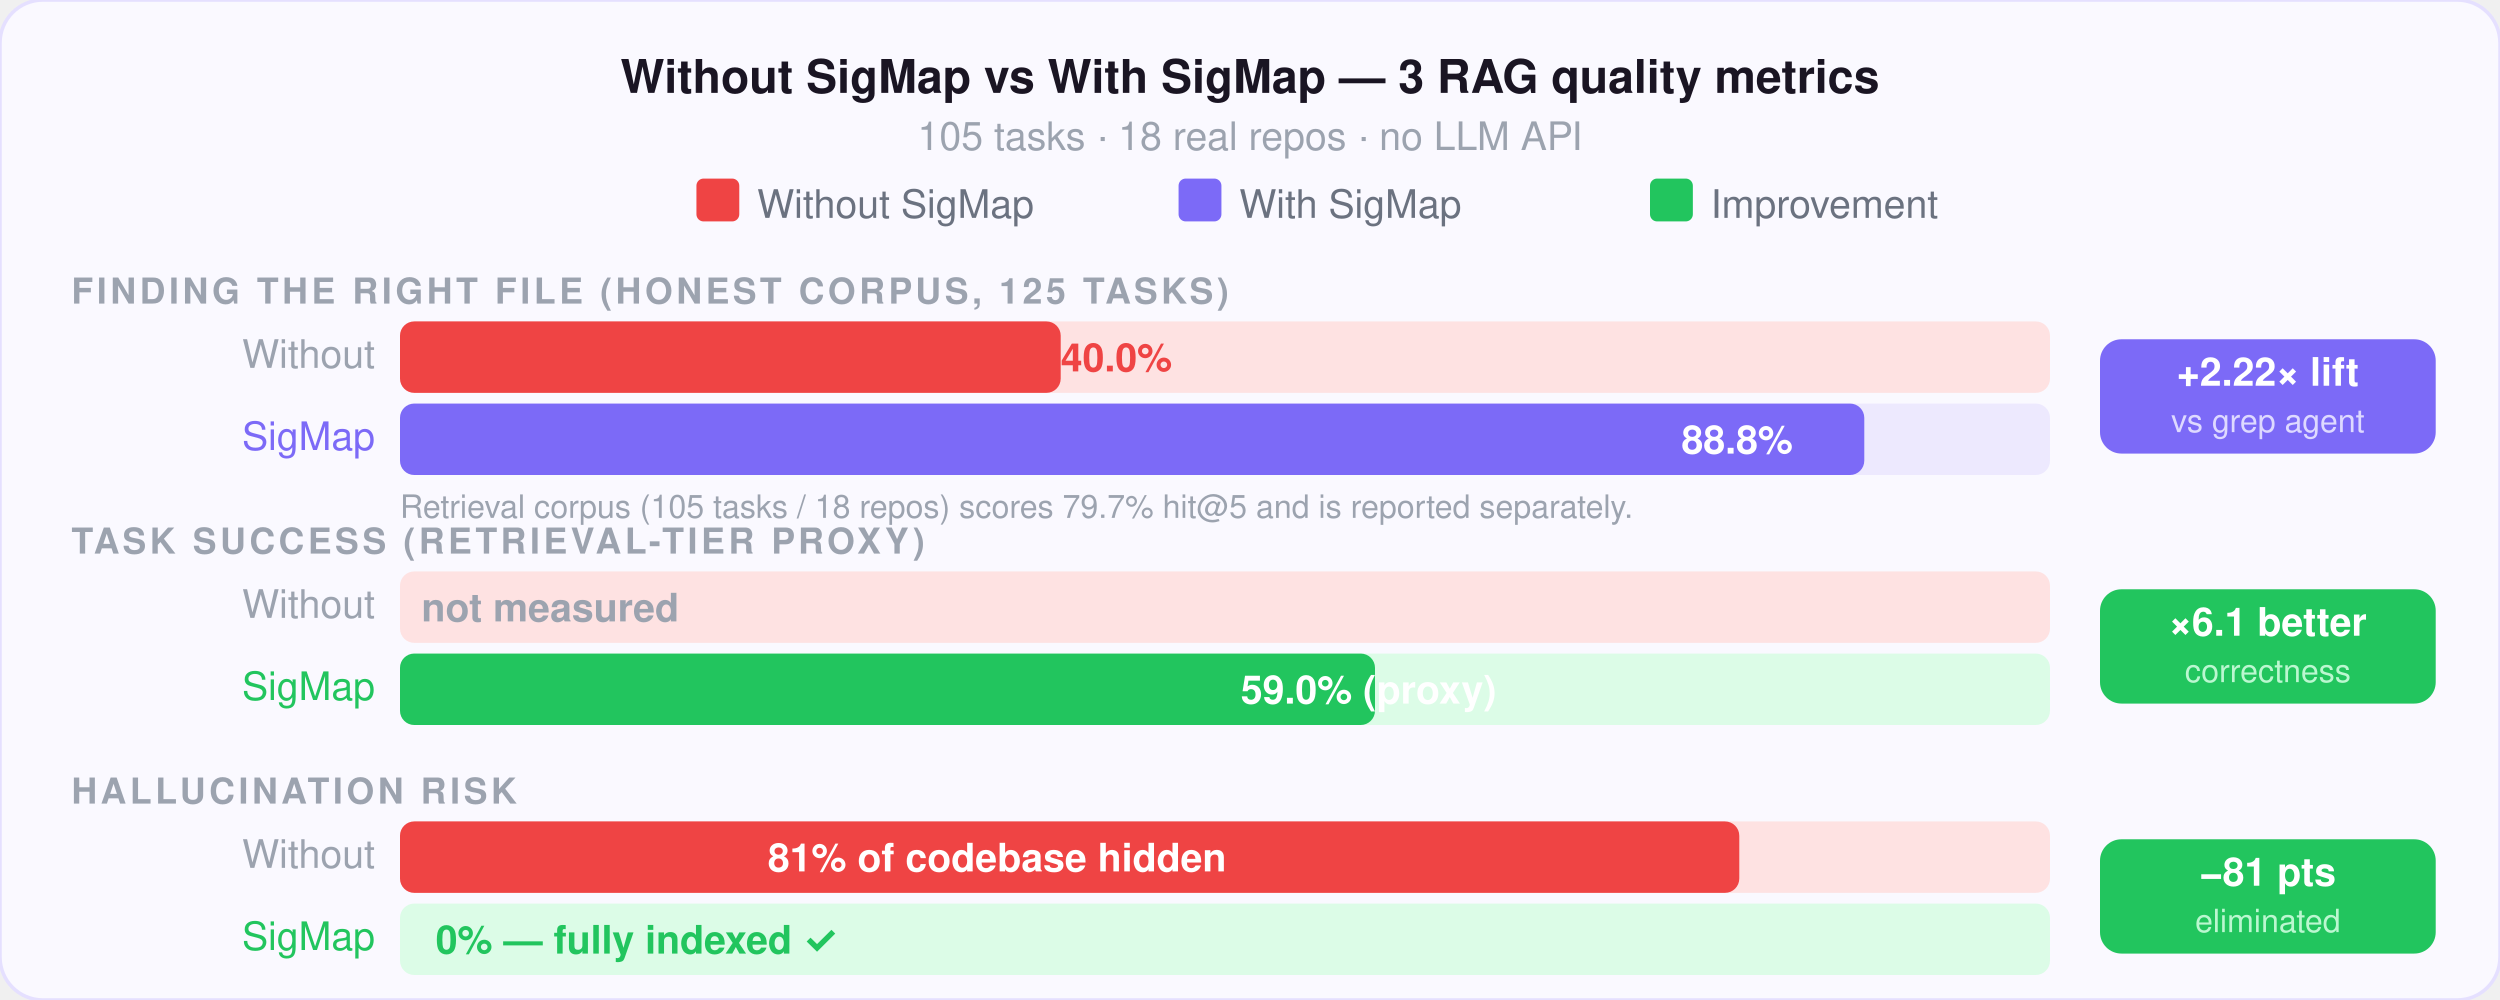
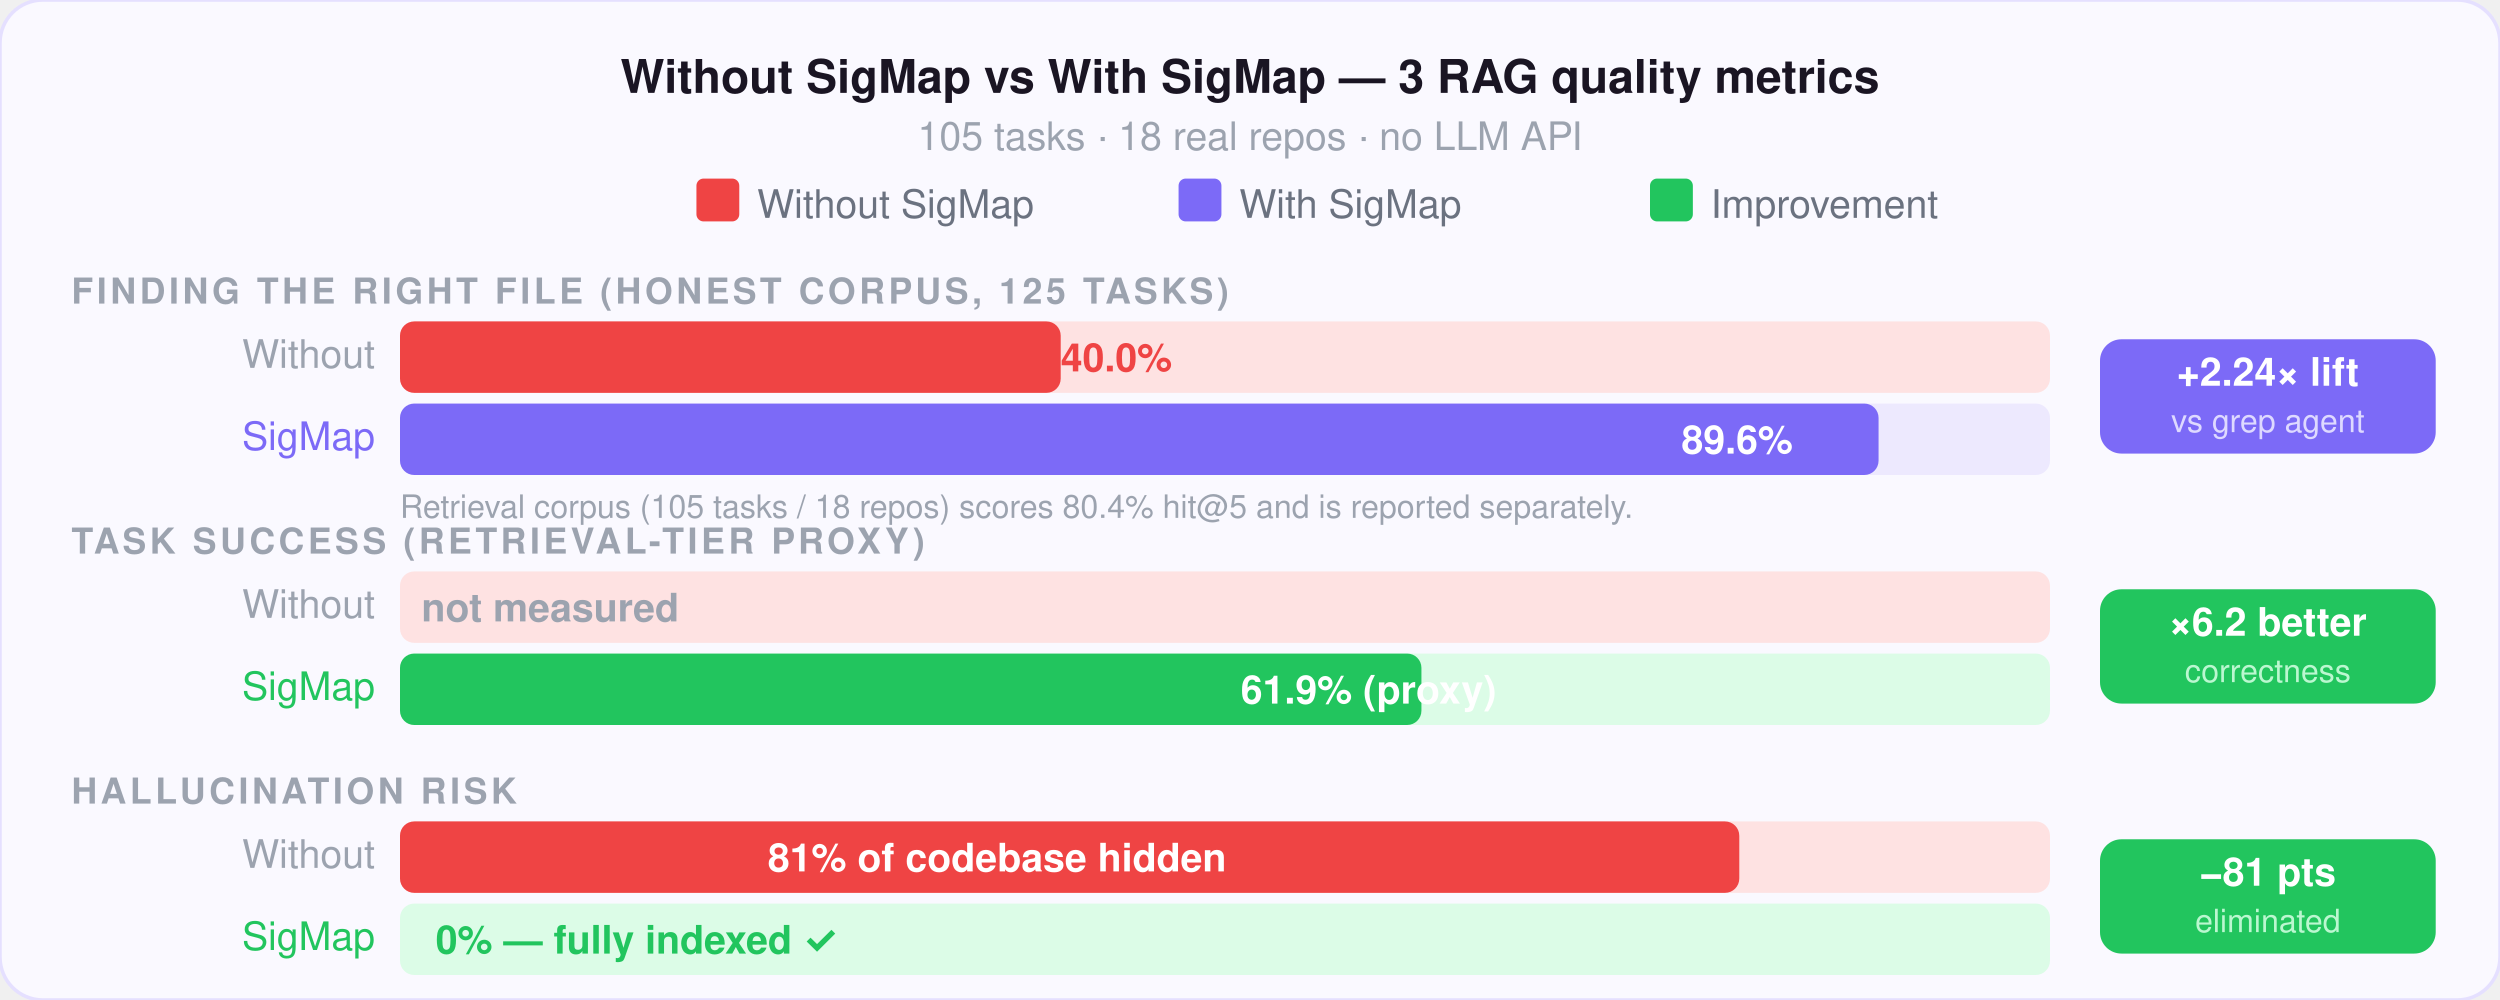
<svg xmlns="http://www.w3.org/2000/svg" viewBox="0 0 700 280" width="700" height="280" font-family="-apple-system,BlinkMacSystemFont,'Segoe UI',Helvetica,Arial,sans-serif">
  <rect width="700" height="280" fill="#faf9ff" rx="12" />
  <rect width="700" height="280" fill="none" stroke="#e5e0ff" stroke-width="1" rx="12" />
  <text x="350" y="26" text-anchor="middle" font-size="13" font-weight="700" fill="#1a1523">Without SigMap vs With SigMap — 3 RAG quality metrics</text>
  <text x="350" y="42" text-anchor="middle" font-size="11" fill="#9ca3af">105 tasks · 18 real repos · no LLM API</text>
  <rect x="195" y="50" width="12" height="12" fill="#ef4444" rx="2" />
  <text x="212" y="61" font-size="11" fill="#6b7280">Without SigMap</text>
  <rect x="330" y="50" width="12" height="12" fill="#7c6af7" rx="2" />
  <text x="347" y="61" font-size="11" fill="#6b7280">With SigMap</text>
  <rect x="462" y="50" width="12" height="12" fill="#22c55e" rx="2" />
  <text x="479" y="61" font-size="11" fill="#6b7280">Improvement</text>
  <text x="20" y="85" font-size="10" font-weight="600" fill="#9ca3af" letter-spacing="1">FINDING THE RIGHT FILE (HONEST CORPUS, 125 TASKS)</text>
  <text x="105" y="103" text-anchor="end" font-size="11" fill="#9ca3af">Without</text>
  <rect x="112" y="90" width="462" height="20" fill="#fee2e2" rx="4" />
  <rect x="112" y="90" width="185" height="20" fill="#ef4444" rx="4" />
  <text x="297" y="104" font-size="11" font-weight="600" fill="#ef4444">40.0%</text>
  <text x="105" y="126" text-anchor="end" font-size="11" fill="#7c6af7">SigMap</text>
  <rect x="112" y="113" width="462" height="20" fill="#ede9fe" rx="4" />
-   <rect x="112" y="113" width="410" height="20" fill="#7c6af7" rx="4" />
-   <text x="502" y="127" text-anchor="end" font-size="11" font-weight="700" fill="#fff">88.8%</text>
+   <rect x="112" y="113" width="414" height="20" fill="#7c6af7" rx="4" />
+   <text x="502" y="127" text-anchor="end" font-size="11" font-weight="700" fill="#fff">89.6%</text>
  <rect x="588" y="95" width="94" height="32" fill="#7c6af7" rx="6" />
-   <text x="635" y="108" text-anchor="middle" font-size="11" font-weight="700" fill="#fff">+2.22× lift</text>
+   <text x="635" y="108" text-anchor="middle" font-size="11" font-weight="700" fill="#fff">+2.24× lift</text>
  <text x="635" y="121" text-anchor="middle" font-size="9" fill="#ded9ff">vs grep agent</text>
-   <text x="112" y="145" font-size="9" fill="#9ca3af">Retrieval corpus (105 tasks / 18 repos) scores 79.7% hit@5 and is reported separately.</text>
+   <text x="112" y="145" font-size="9" fill="#9ca3af">Retrieval corpus (105 tasks / 18 repos) scores 80.4% hit@5 and is reported separately.</text>
  <text x="20" y="155" font-size="10" font-weight="600" fill="#9ca3af" letter-spacing="1">TASK SUCCESS (RETRIEVAL-TIER PROXY)</text>
  <text x="105" y="173" text-anchor="end" font-size="11" fill="#9ca3af">Without</text>
  <rect x="112" y="160" width="462" height="20" fill="#fee2e2" rx="4" />
  <rect x="112" y="160" width="0" height="20" fill="#ef4444" rx="4" />
  <text x="118" y="174" font-size="11" font-weight="600" fill="#9ca3af">not measured</text>
  <text x="105" y="196" text-anchor="end" font-size="11" fill="#22c55e">SigMap</text>
  <rect x="112" y="183" width="462" height="20" fill="#dcfce7" rx="4" />
-   <rect x="112" y="183" width="273" height="20" fill="#22c55e" rx="4" />
-   <text x="419" y="197" text-anchor="end" font-size="11" font-weight="700" fill="#fff">59.0% (proxy)</text>
+   <rect x="112" y="183" width="286" height="20" fill="#22c55e" rx="4" />
+   <text x="419" y="197" text-anchor="end" font-size="11" font-weight="700" fill="#fff">61.9% (proxy)</text>
  <rect x="588" y="165" width="94" height="32" fill="#22c55e" rx="6" />
-   <text x="635" y="178" text-anchor="middle" font-size="11" font-weight="700" fill="#fff">×6.1 better</text>
+   <text x="635" y="178" text-anchor="middle" font-size="11" font-weight="700" fill="#fff">×6.2 better</text>
  <text x="635" y="191" text-anchor="middle" font-size="9" fill="#bbf7d0">correctness</text>
  <text x="20" y="225" font-size="10" font-weight="600" fill="#9ca3af" letter-spacing="1">HALLUCINATION RISK</text>
  <text x="105" y="243" text-anchor="end" font-size="11" fill="#9ca3af">Without</text>
  <rect x="112" y="230" width="462" height="20" fill="#fee2e2" rx="4" />
  <rect x="112" y="230" width="375" height="20" fill="#ef4444" rx="4" />
  <text x="215" y="244" font-size="11" font-weight="700" fill="#fff">81% of codebase hidden</text>
  <text x="105" y="266" text-anchor="end" font-size="11" fill="#22c55e">SigMap</text>
  <rect x="112" y="253" width="462" height="20" fill="#dcfce7" rx="4" />
  <text x="122" y="267" font-size="11" font-weight="700" fill="#22c55e">0% — fully indexed ✓</text>
  <rect x="588" y="235" width="94" height="32" fill="#22c55e" rx="6" />
  <text x="635" y="248" text-anchor="middle" font-size="11" font-weight="700" fill="#fff">−81 pts</text>
  <text x="635" y="261" text-anchor="middle" font-size="9" fill="#bbf7d0">eliminated</text>
</svg>
